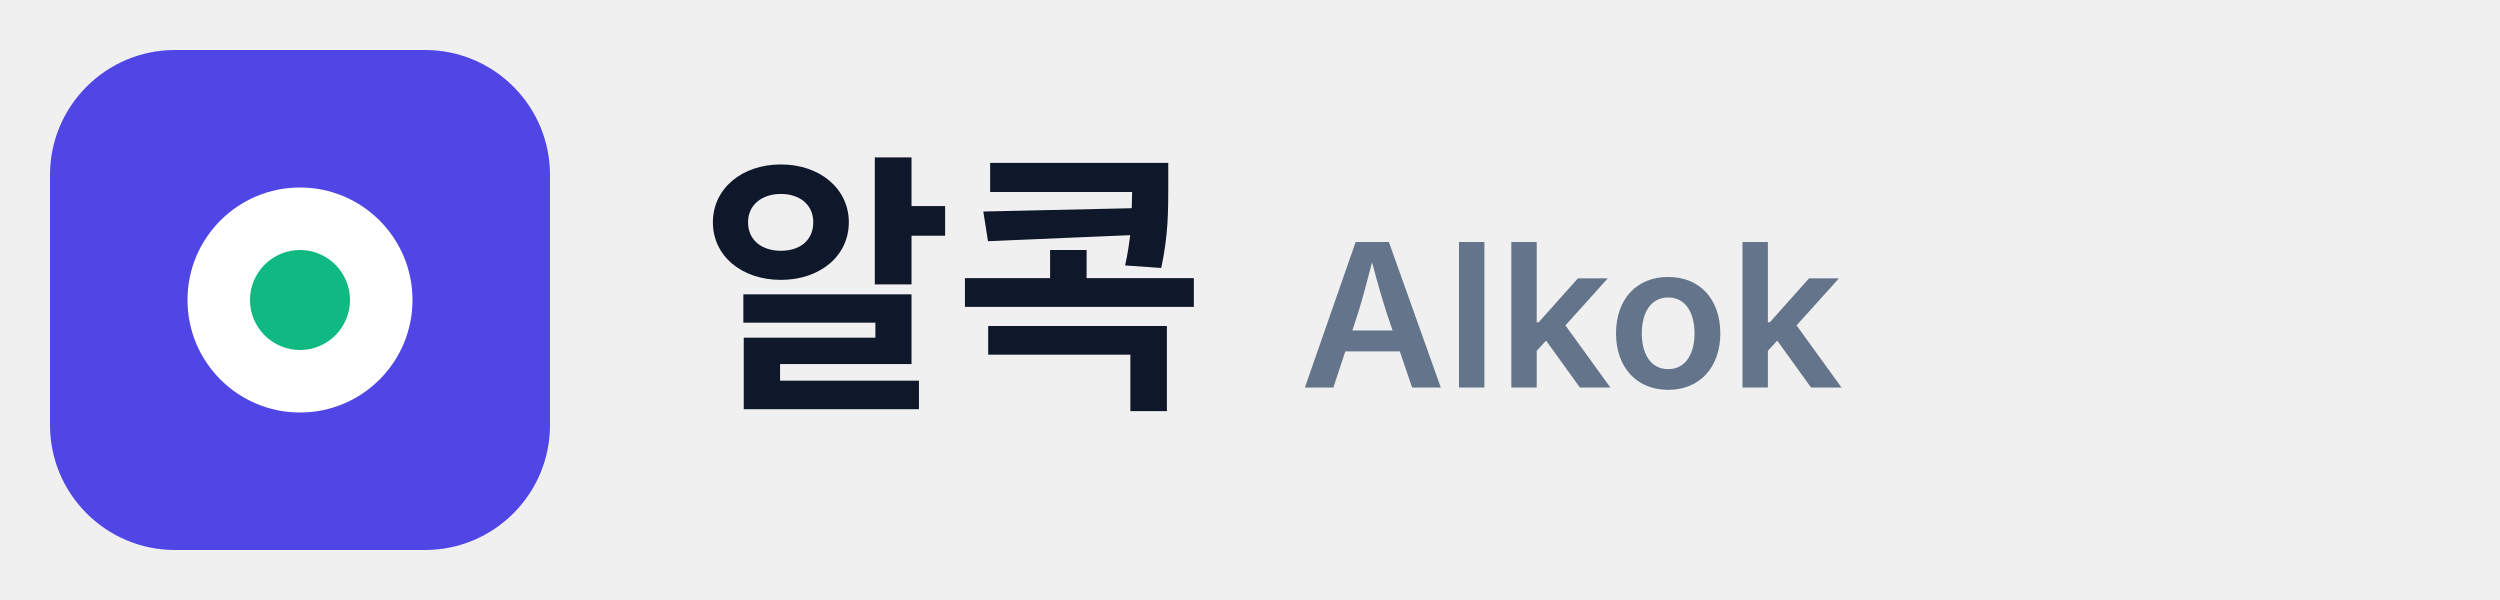
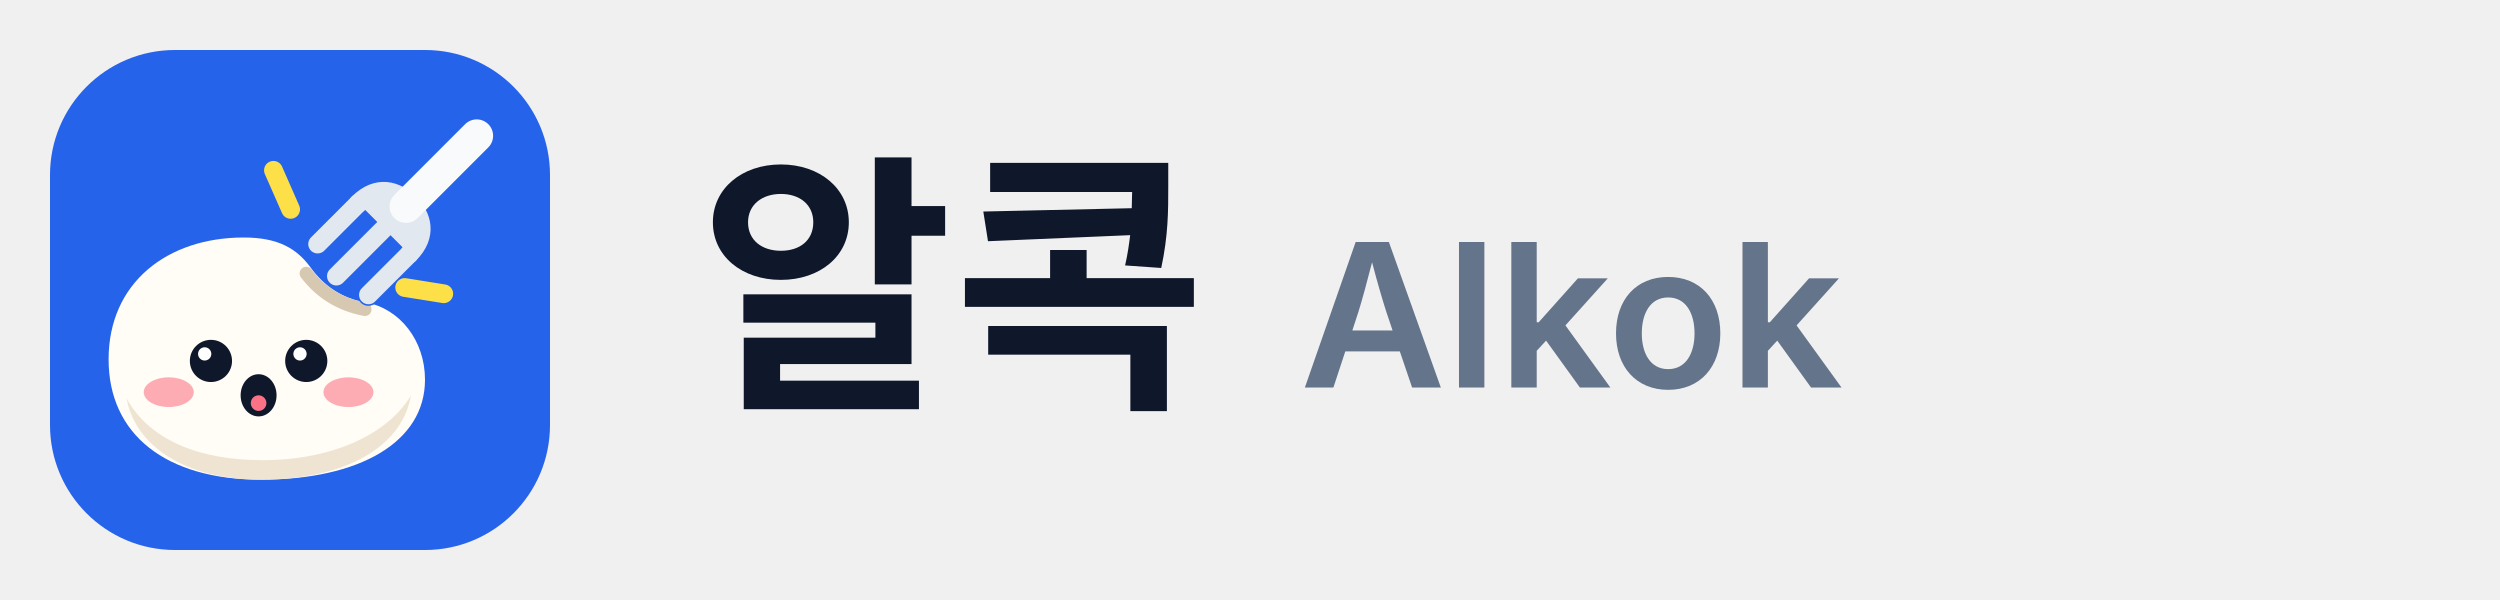
<svg xmlns="http://www.w3.org/2000/svg" width="200" height="48" viewBox="0 0 200 48" fill="none">
-   <rect x="4" y="4" width="40" height="40" rx="10" fill="#4F46E5" />
-   <circle cx="24" cy="24" r="9" fill="#FFFFFF" />
-   <circle cx="24" cy="24" r="4" fill="#10B981" />
+   <g transform="translate(4, 4) scale(0.625)">
+     <rect width="64" height="64" rx="16" fill="#2563EB" />
+     <path d="M27 55C14.8 55 7.5 49.2 7.5 39.6C7.5 29.8 15 24 24.8 24C29.2 24 31.6 25.4 33.4 27.9C35 30.1 37.3 31.8 40.4 32.3C44.8 33.1 48 37.2 48 42.2C48 50.2 39.6 55 27 55Z" fill="#FFFDF5" />
+     <path d="M9.8 44.6C12.8 50 19.2 52.5 27.2 52.5C36.4 52.5 43.4 49 46.2 44.2C45.1 50.8 37.8 55 27 55C17.2 55 10.9 50.6 9.8 44.6Z" fill="#EFE4D2" />
+     <path d="M32.8 28.6C34.7 31.1 37.2 32.6 40.3 33.2" stroke="#D7C8B2" stroke-width="1.7" stroke-linecap="round" />
+     <ellipse cx="15.2" cy="43.8" rx="3.2" ry="1.9" fill="#FB7185" opacity="0.58" />
+     <ellipse cx="38.2" cy="43.8" rx="3.2" ry="1.9" fill="#FB7185" opacity="0.58" />
+     <circle cx="20.6" cy="39.8" r="2.7" fill="#0F172A" />
+     <circle cx="19.8" cy="38.9" r="0.85" fill="#FFFFFF" />
+     <circle cx="32.8" cy="39.8" r="2.7" fill="#0F172A" />
+     <circle cx="32" cy="38.9" r="0.85" fill="#FFFFFF" />
+     <ellipse cx="26.7" cy="44.2" rx="2.3" ry="2.7" fill="#0F172A" />
+     <circle cx="26.7" cy="45.2" r="1" fill="#FB7185" />
+     <g transform="translate(36.8, 28.8) rotate(45)">
+       <g stroke="#2563EB" stroke-width="2.8" stroke-linecap="round" stroke-linejoin="round" fill="none">
+         <path d="M-4.6 -1V-8.4M0 0.2V-8.4M4.6 -1V-8.4" />
+         <path d="M-4.6 -8.4C-4.6 -11.8 -2.3 -13 0 -13C2.3 -13 4.6 -11.8 4.6 -8.4" />
+         <path d="M0 -13V-25.5" />
+       </g>
+       <g stroke="#E2E8F0" stroke-width="2.4" stroke-linecap="round" stroke-linejoin="round" fill="none">
+         <path d="M-4.6 -1V-8.4M0 0.2V-8.4M4.6 -1V-8.4" />
+         <path d="M-4.6 -8.4C-4.6 -11.8 -2.3 -13 0 -13C2.3 -13 4.6 -11.8 4.6 -8.4" />
+       </g>
+       <path d="M-4.6 -8.4C-4.6 -11.8 -2.3 -13 0 -13C2.3 -13 4.6 -11.8 4.6 -8.4Z" fill="#E2E8F0" />
+       <path d="M0 -12.4V-25.2" stroke="#F8FAFC" stroke-width="4.2" stroke-linecap="round" />
+     </g>
+     <line x1="30.8" y1="20.4" x2="28.6" y2="15.4" stroke="#FDE047" stroke-width="2.4" stroke-linecap="round" />
+     <line x1="45.4" y1="30.4" x2="50.4" y2="31.2" stroke="#FDE047" stroke-width="2.4" stroke-linecap="round" />
+   </g>
  <text x="56" y="31" font-family="system-ui, -apple-system, sans-serif" font-size="22" font-weight="700" fill="#0F172A">알콕</text>
  <text x="104" y="31" font-family="system-ui, -apple-system, sans-serif" font-size="16" font-weight="600" fill="#64748B">Alkok</text>
</svg>
